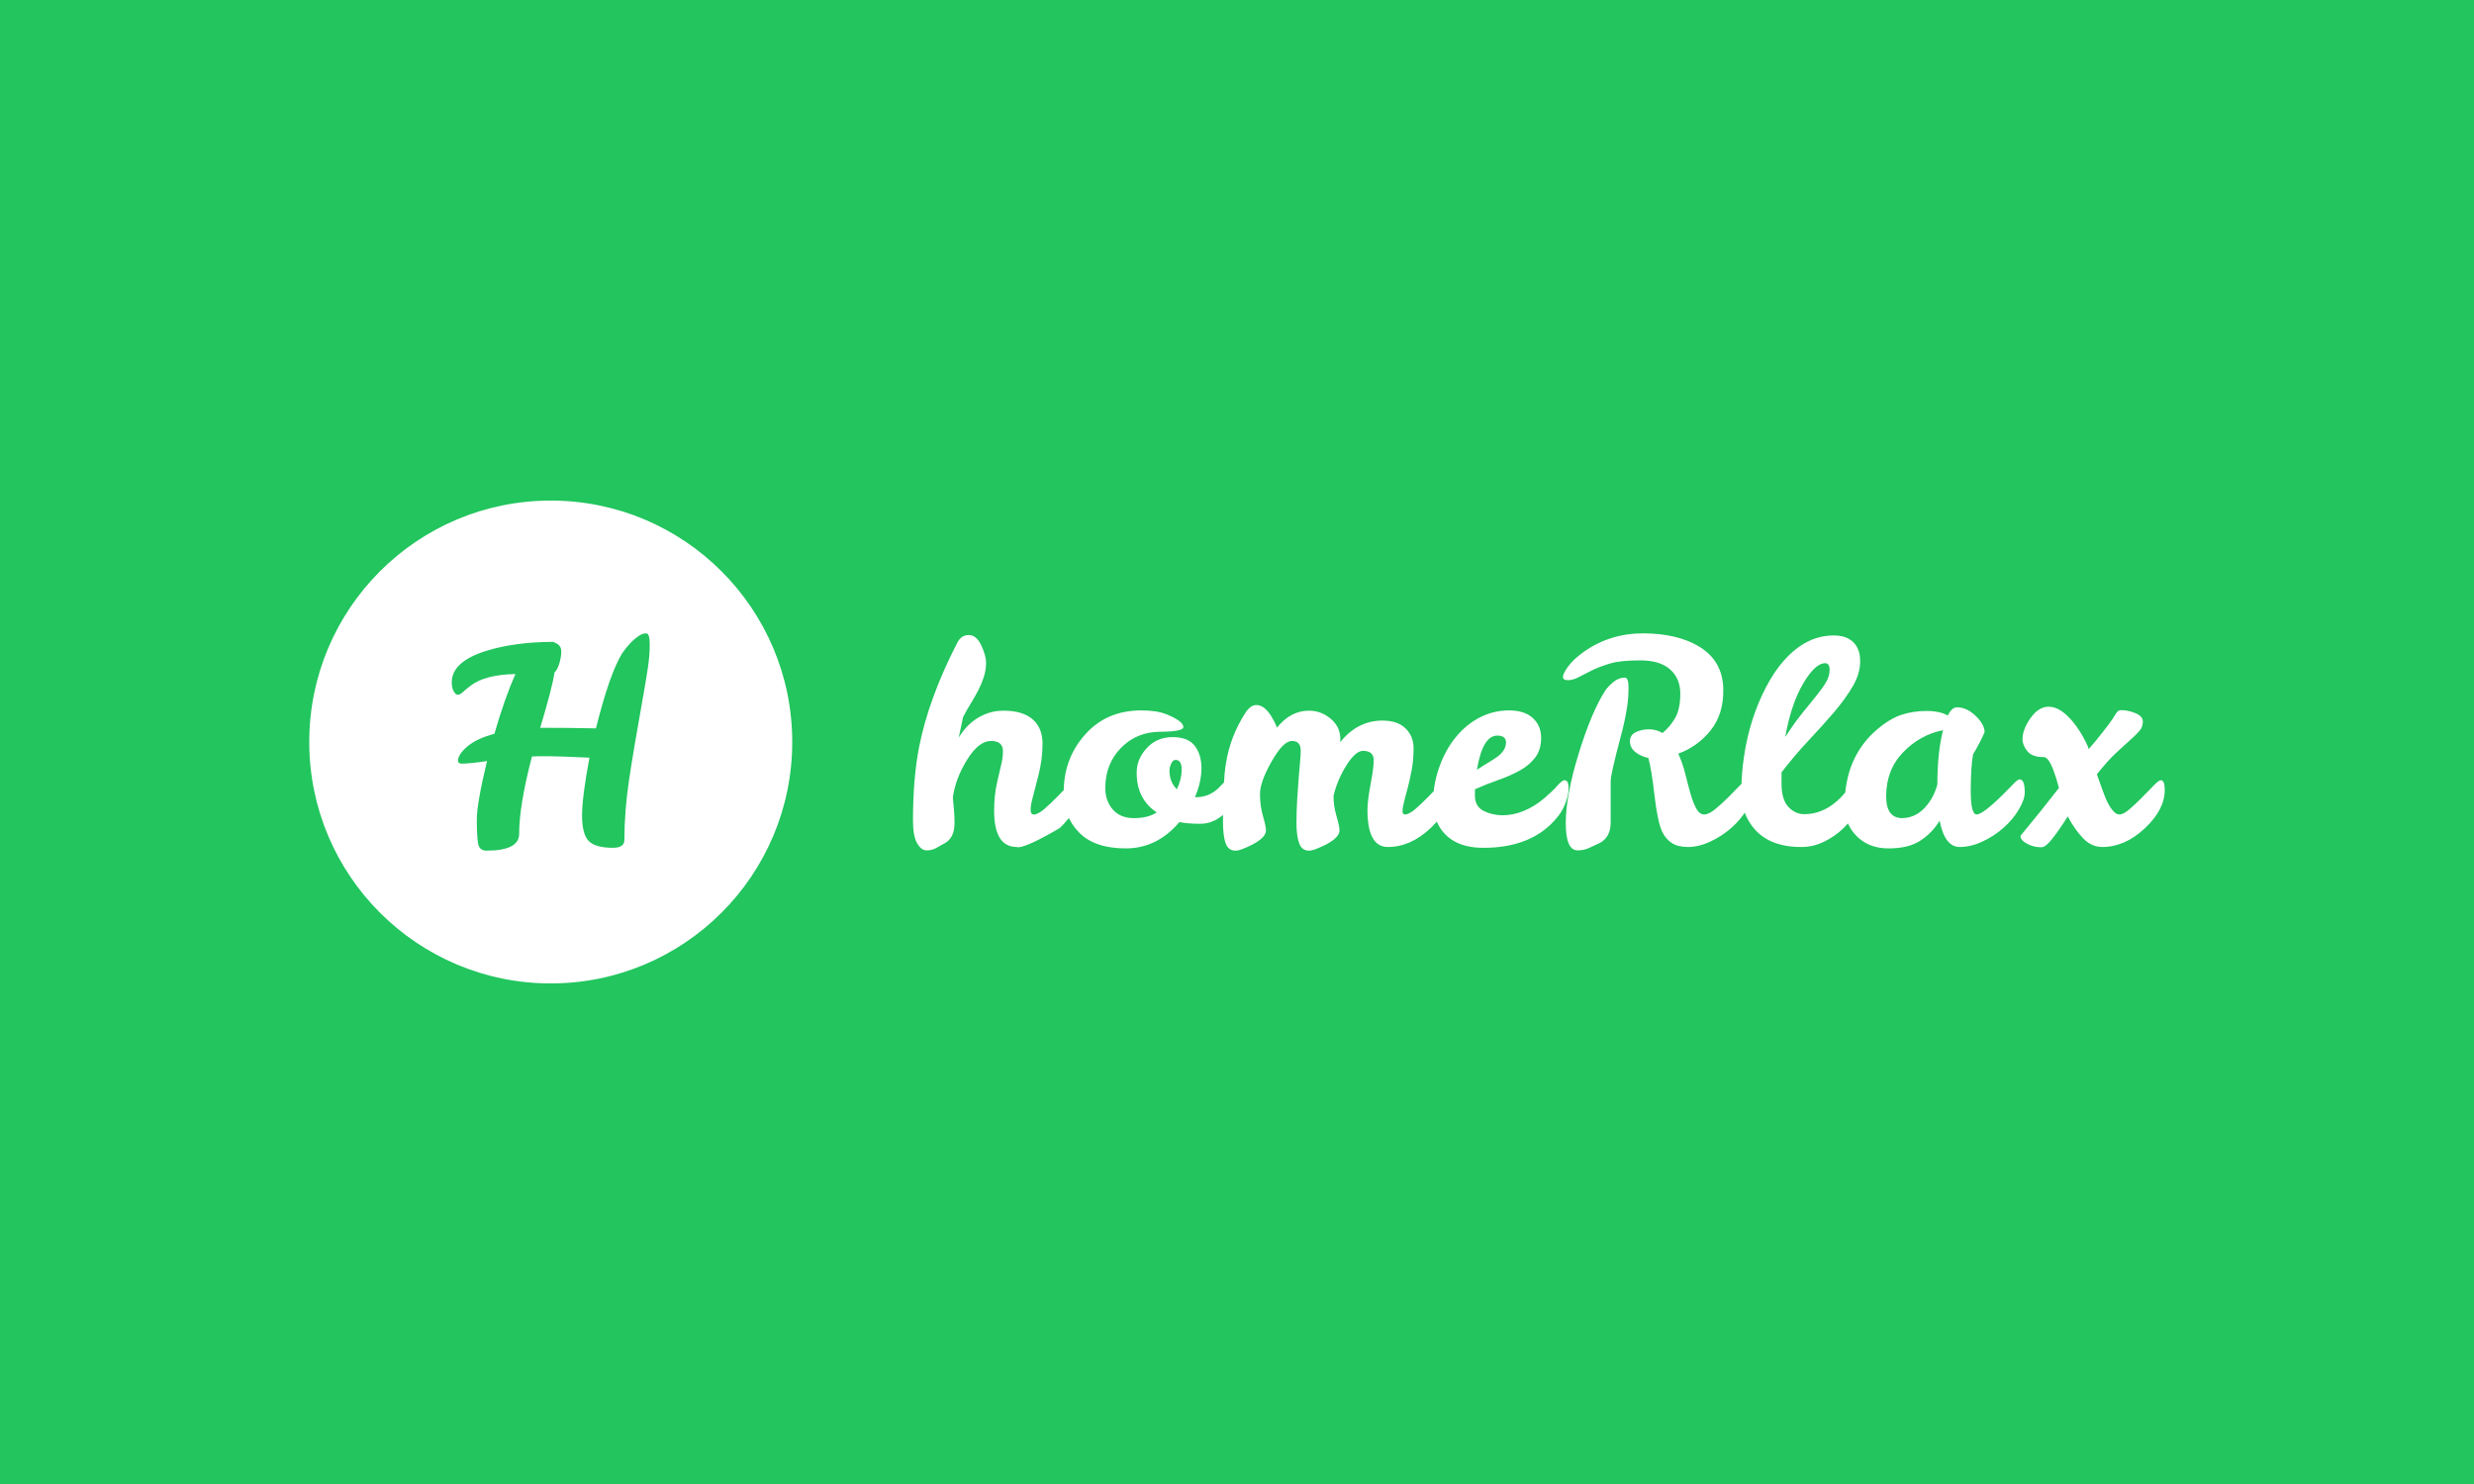
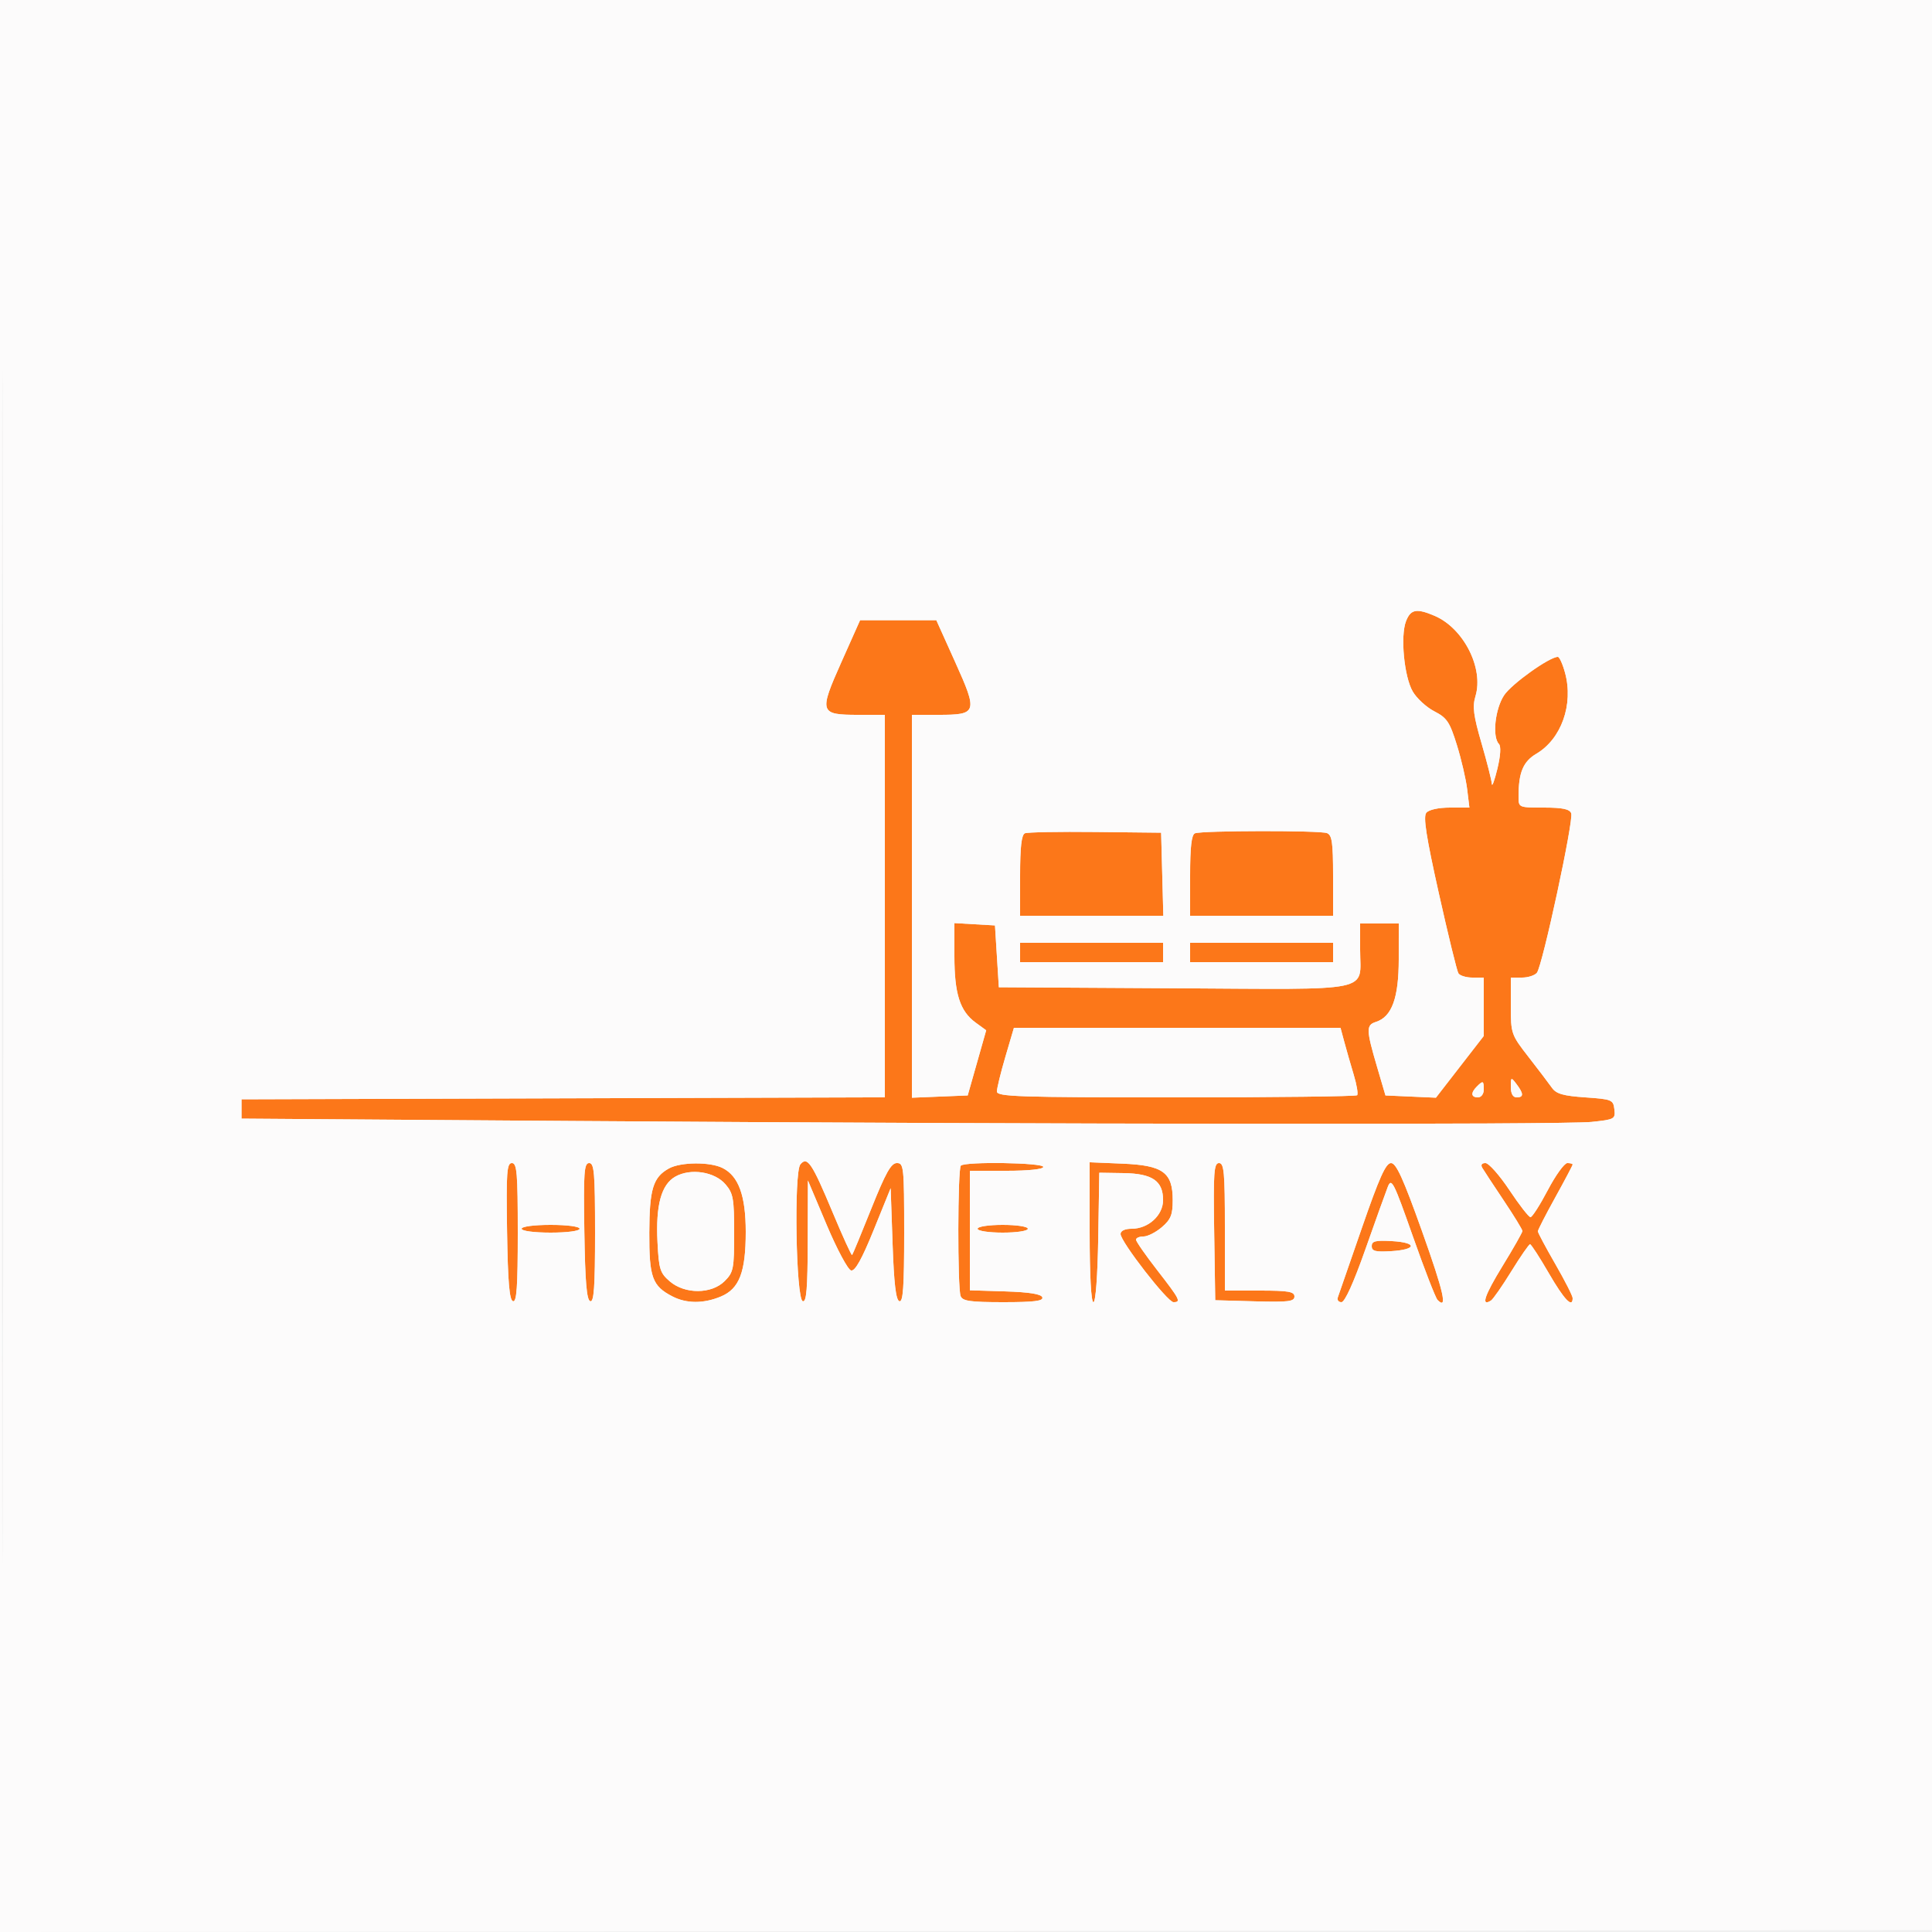
- <svg xmlns="http://www.w3.org/2000/svg" version="1.1" width="100%" height="100%" viewBox="0 0 1000 600">
-   <rect width="1000" height="600" x="0" y="0" fill="#22c55e" />
-   <g>
-     <circle r="166.667" cx="380.096" cy="402.319" fill="#ffffff" transform="matrix(0.5856731,0,0,0.5856731,0,64.37285)" />
-     <path d="M372.829 392.516L372.829 392.516Q393.635 392.516 411.304 392.898L411.304 392.898Q420.548 355.595 429.383 341.062L429.383 341.062Q435.273 332.636 441.162 328.9L441.162 328.9Q443.508 327.319 445.962 327.319Q448.416 327.319 448.416 334.981Q448.416 342.643 447.134 351.069Q445.88 359.522 443.917 370.511L443.917 370.511Q437.427 406.641 434.182 428.237Q430.937 449.833 430.937 469.847L430.937 469.847Q430.937 475.355 423.084 475.355L423.084 475.355Q410.732 475.355 406.205 470.556Q401.706 465.73 401.706 453.078Q401.706 440.398 406.805 413.13L406.805 413.13Q385.209 412.149 379.51 412.149L379.51 412.149L371.466 412.149Q369.312 412.149 367.13 412.339L367.13 412.339Q358.296 446.097 358.296 465.73L358.296 465.73Q358.296 477.319 335.718 477.319L335.718 477.319Q330.81 477.319 329.937 472.301Q329.065 467.311 329.065 456.022Q329.065 444.734 336.127 415.475L336.127 415.475Q324.156 417.248 318.648 417.248L318.648 417.248Q316.085 417.248 316.085 415.284L316.085 415.284Q316.085 410.949 322.466 405.468Q328.847 399.96 341.226 396.633L341.226 396.633Q348.479 371.492 355.76 355.404L355.76 355.404Q334.546 355.786 324.538 363.639L324.538 363.639Q321.402 366.012 319.439 367.866Q317.476 369.72 316.003 369.72Q314.531 369.72 313.14 367.375Q311.777 365.03 311.777 361.103L311.777 361.103Q311.777 346.76 335.936 339.289L335.936 339.289Q355.16 333.399 380.683 333.208L380.683 333.208L381.092 333.208Q382.455 333.208 384.909 334.79Q387.363 336.344 387.363 339.889Q387.363 343.434 386.082 347.851Q384.8 352.269 382.646 354.423L382.646 354.423Q381.473 363.639 372.829 392.516Z " fill="#22c55e" transform="matrix(0.5856731,0,0,0.5856731,0,64.37285)" />
-     <path d="M692.178 408.622L692.178 408.622Q692.178 401.601 683.882 401.601Q675.587 401.601 667.562 414.369Q659.565 427.165 657.613 440.422L657.613 440.422Q658.02 444.922 658.399 449.422Q658.779 453.896 658.779 458.206L658.779 458.206Q658.779 468.535 651.947 472.249L651.947 472.249Q648.829 474.011 646.01 475.556Q643.163 477.129 639.476 477.129Q635.762 477.129 632.916 472.141Q630.096 467.179 630.096 456.634L630.096 456.634Q630.096 427.165 634.38 405.504L634.38 405.504Q641.022 371.915 660.731 333.663L660.731 333.663Q663.469 328.404 668.755 328.485Q674.014 328.594 677.322 335.805Q680.656 343.043 680.548 347.923Q680.467 352.803 679.003 357.384Q677.539 361.966 675.289 366.358Q673.038 370.75 670.219 375.331Q667.372 379.913 664.634 385.199L664.634 385.199L661.706 399.242Q669.324 386.555 682.202 382.271L682.202 382.271Q686.892 380.699 692.558 380.699L692.558 380.699Q705.841 380.699 712.673 386.663Q719.505 392.6 719.505 403.444Q719.505 414.288 716.658 425.403Q713.839 436.518 712.565 441.317Q711.29 446.088 711.29 449.206Q711.29 452.35 713.432 452.35L713.432 452.35Q716.36 452.35 720.67 448.636Q724.954 444.922 729.264 440.53Q733.548 436.139 737.153 432.425Q740.759 428.711 742.142 428.711L742.142 428.711Q744.88 428.711 744.88 435.352L744.88 435.352Q744.88 449.016 731.406 461.703L731.406 461.703Q708.769 474.987 702.507 474.987L702.507 474.987Q701.938 474.987 701.721 474.797L701.721 474.797Q686.105 474.797 686.105 449.802L686.105 449.802Q686.105 439.066 688.166 430.093Q690.226 421.12 691.202 416.999Q692.178 412.905 692.178 408.622ZM813.956 457.61L813.956 457.61Q798.557 475.773 776.978 475.773Q755.398 475.773 744.663 464.74Q733.927 453.706 734.144 437.304L734.144 437.304Q733.927 414.071 748.783 397.29Q763.613 380.509 787.605 380.509L787.605 380.509Q798.557 380.509 805.172 383.247L805.172 383.247Q816.694 387.937 816.694 392.031L816.694 392.031Q816.694 395.148 800.59 395.257Q784.487 395.338 773.67 406.372Q762.826 417.406 762.826 434.187L762.826 434.187Q762.826 442.97 768.004 448.934Q773.182 454.872 782.644 454.872Q792.105 454.872 798.34 450.968L798.34 450.968Q784.487 441.615 784.487 423.831L784.487 423.831Q784.297 414.478 791.238 406.751Q798.151 399.052 808.995 398.944Q819.811 398.863 824.501 404.908Q829.191 410.954 829.191 420.415Q829.191 429.903 824.691 440.422L824.691 440.422L825.884 440.422Q834.451 440.232 840.713 434.376L840.713 434.376Q843.045 432.045 844.698 430.283Q846.379 428.521 848.114 428.521L848.114 428.521Q850.852 428.521 850.852 434.973L850.852 434.973Q850.852 446.874 843.831 452.838Q836.809 458.775 828.324 458.775Q819.811 458.775 813.956 457.61ZM812.221 434.973L812.221 434.973Q815.528 427.951 815.528 421.31Q815.528 414.668 811.245 414.668L811.245 414.668Q809.483 414.668 808.317 417.216Q807.124 419.737 807.124 422.096L807.124 422.096Q807.124 429.903 812.221 434.973ZM948.068 414.857L948.068 414.857Q948.068 408.432 940.64 408.432L940.64 408.432Q935.571 408.432 929.335 418.273Q923.073 428.141 920.335 439.446L920.335 439.446L920.335 439.853Q920.335 446.495 922.395 453.516Q924.456 460.538 924.456 463.276L924.456 463.276Q924.456 469.918 907.864 476.343L907.864 476.343Q905.316 477.319 903.364 477.319L903.364 477.319Q898.484 477.319 896.641 472.249Q894.77 467.179 894.77 458.477Q894.77 449.802 895.258 442.103Q895.746 434.376 896.234 427.843Q896.722 421.31 897.21 416.321Q897.698 411.36 897.698 408.215L897.698 408.215Q897.698 401.601 891.653 401.601Q885.607 401.601 877.61 415.752Q869.585 429.903 869.585 438.199Q869.585 446.495 871.646 453.516Q873.706 460.538 873.706 463.276L873.706 463.276Q873.706 469.918 857.115 476.343L857.115 476.343Q854.566 477.319 852.614 477.319L852.614 477.319Q847.735 477.319 845.891 472.249Q844.021 467.179 844.021 456.634L844.021 456.634Q844.021 428.927 846.162 416.619L846.162 416.619Q849.09 398.456 859.446 382.271L859.446 382.271Q862.97 376.795 867.064 376.795L867.064 376.795Q873.489 376.795 878.965 387.341L878.965 387.341Q880.538 390.079 881.297 392.41L881.297 392.41Q890.677 380.699 903.364 380.699L903.364 380.699Q911.768 380.699 918.383 386.256Q925.025 391.841 925.025 400.218L925.025 400.218L925.025 402.36Q936.926 387.531 954.114 387.531L954.114 387.531Q964.66 387.531 970.109 393.007Q975.585 398.456 975.585 406.48Q975.585 414.478 974.419 420.903Q973.253 427.355 971.789 433.021Q970.326 438.687 969.133 443.079Q967.967 447.471 967.967 449.91Q967.967 452.35 969.539 452.35L969.539 452.35Q972.467 452.35 976.751 448.636Q981.061 444.922 985.344 440.53Q989.628 436.139 993.261 432.425Q996.866 428.711 998.222 428.711L998.222 428.711Q1000.96 428.711 1000.96 435.352L1000.96 435.352Q1000.96 449.016 987.188 461.893Q973.443 474.797 957.828 474.797L957.828 474.797Q943.758 474.797 943.758 449.206L943.758 449.206Q943.758 442.781 945.927 431.449Q948.068 420.144 948.068 414.857ZM1036.691 452.92L1036.691 452.92Q1051.899 452.92 1066.159 440.829L1066.159 440.829Q1071.418 436.328 1074.753 432.533Q1078.06 428.711 1079.822 428.711L1079.822 428.711Q1082.561 428.711 1082.561 434.187Q1082.561 439.663 1079.633 446.386Q1076.705 453.109 1069.873 459.562L1069.873 459.562Q1053.065 475.367 1023.786 475.367L1023.786 475.367Q1000.58 475.367 992.176 458.586L992.176 458.586Q989.248 452.73 989.248 441.805Q989.248 430.879 993.532 419.059Q997.842 407.239 1004.972 398.673Q1012.075 390.079 1021.455 385.28Q1030.835 380.509 1041.462 380.509Q1052.089 380.509 1057.863 385.768Q1063.611 391.055 1063.611 399.432Q1063.611 407.836 1059.409 413.204Q1055.234 418.571 1048.592 422.177Q1041.95 425.783 1033.844 428.629Q1025.738 431.449 1017.931 434.973L1017.931 434.973L1017.931 439.853Q1018.147 446.874 1023.786 449.802Q1029.452 452.73 1036.691 452.92ZM1033.356 397.887L1033.356 397.887Q1023.217 397.887 1019.313 421.499L1019.313 421.499Q1023.407 418.761 1027.012 416.619Q1030.618 414.478 1033.356 412.526L1033.356 412.526Q1039.212 408.215 1039.402 402.766L1039.402 402.766Q1039.402 397.887 1033.356 397.887ZM1206.29 428.141L1206.29 428.141Q1209.625 428.141 1209.625 437.115L1209.625 437.115Q1209.625 441.994 1205.531 448.934Q1201.41 455.848 1194.877 461.622Q1188.343 467.369 1180.346 471.083Q1172.349 474.797 1165.11 474.797Q1157.899 474.797 1153.805 472.059Q1149.685 469.321 1147.353 464.631L1147.353 464.631Q1144.046 457.989 1141.877 439.365Q1139.735 420.713 1137.594 413.312L1137.594 413.312Q1132.524 412.336 1128.702 409.3Q1124.906 406.264 1124.906 401.872Q1124.906 397.48 1128.918 395.528Q1132.904 393.576 1138.082 393.576Q1143.26 393.576 1147.353 396.124L1147.353 396.124Q1152.829 391.624 1156.245 385.497Q1159.661 379.343 1159.661 368.906Q1159.661 358.442 1152.613 352.206Q1145.591 345.971 1132.036 345.971Q1118.454 345.971 1111.243 348.113Q1104.032 350.254 1098.854 352.803Q1093.676 355.324 1089.663 357.466Q1085.678 359.634 1082.154 359.634Q1078.657 359.634 1078.657 357.384Q1078.657 355.134 1082.344 350.065Q1086.058 344.995 1093.296 339.898L1093.296 339.898Q1111.433 327.211 1134.286 327.319Q1157.113 327.428 1171.942 335.995L1171.942 335.995Q1189.319 346.161 1189.319 366.466L1189.319 366.466Q1189.509 383.247 1180.536 394.362Q1171.562 405.504 1158.278 410.384L1158.278 410.384Q1161.206 416.809 1163.077 424.237Q1164.92 431.638 1166.683 437.901Q1168.445 444.136 1170.668 448.23Q1172.918 452.35 1176.144 452.35Q1179.37 452.35 1183.952 448.528Q1188.533 444.732 1193.033 440.232Q1197.507 435.759 1201.139 431.937Q1204.745 428.141 1206.29 428.141ZM1121.382 357.872L1121.382 357.872Q1123.93 357.872 1123.93 364.514Q1123.93 371.129 1123.144 376.985L1123.144 376.985Q1121.382 388.317 1118.671 398.076L1118.671 398.076Q1111.622 424.617 1111.622 429.117L1111.622 429.117L1111.622 457.799Q1111.622 468.345 1103.625 472.249L1103.625 472.249Q1099.911 474.011 1096.495 475.556Q1093.079 477.129 1088.796 477.129L1088.796 477.129Q1080.609 477.129 1080.609 458.287Q1080.609 439.446 1089.392 410.764Q1098.176 382.081 1107.719 367.035L1107.719 367.035Q1109.67 364.108 1113.384 360.99Q1117.099 357.872 1121.382 357.872ZM1243.376 474.797L1243.376 474.797Q1215.48 474.987 1205.314 453.896L1205.314 453.896Q1201.817 446.495 1201.817 435.271Q1201.817 424.048 1203.769 411.36L1203.769 411.36Q1207.673 385.985 1218.788 364.514L1218.788 364.514Q1224.454 353.562 1231.475 345.754L1231.475 345.754Q1246.901 328.594 1265.823 328.783L1265.823 328.783Q1274.228 328.783 1278.999 333.365Q1283.797 337.947 1283.797 346.54Q1283.797 355.134 1278.728 363.809Q1273.631 372.512 1265.742 381.783Q1257.826 391.055 1248.256 401.194Q1238.714 411.36 1229.523 423.261L1229.523 423.261L1229.523 431.069Q1229.523 441.994 1234.213 447.064Q1238.903 452.133 1245.139 452.133L1245.139 452.133Q1261.92 452.133 1274.824 435.542L1274.824 435.542Q1280.083 428.711 1282.821 428.711L1282.821 428.711Q1285.559 428.711 1285.559 435.352Q1285.559 441.994 1281.927 448.934Q1278.321 455.848 1272.465 461.622Q1266.61 467.369 1258.992 471.083Q1251.401 474.797 1243.376 474.797ZM1253.922 369.963Q1258.016 364.894 1260.374 360.8Q1262.706 356.707 1262.706 352.315Q1262.706 347.923 1259.588 347.923L1259.588 347.923Q1252.756 347.923 1244.461 361.966Q1236.165 376.009 1232.072 398.863L1232.072 398.863Q1238.714 388.696 1244.271 381.865Q1249.829 375.033 1253.922 369.963ZM1393.891 428.141L1393.891 428.141Q1397.388 428.141 1397.388 437.115L1397.388 437.115Q1397.388 441.994 1393.294 448.934Q1389.201 455.848 1382.667 461.622Q1376.107 467.369 1368.109 471.083Q1360.112 474.797 1352.494 474.797L1352.494 474.797Q1342.165 474.797 1338.641 456.634L1338.641 456.634Q1333.571 465.038 1325.357 470.406Q1317.17 475.773 1303.398 475.773Q1289.653 475.773 1281.249 467.179Q1272.872 458.586 1273.062 446.278L1273.062 446.278Q1273.062 413.095 1295.102 393.983L1295.102 393.983Q1304.482 385.985 1312.588 383.437Q1320.694 380.889 1329.667 380.889Q1338.641 380.889 1344.307 384.033L1344.307 384.033Q1347.045 378.367 1350.542 378.367L1350.542 378.367Q1357.374 378.367 1363.528 384.304Q1369.681 390.269 1369.681 395.528L1369.681 395.528Q1366.943 401.98 1361.684 410.954L1361.684 410.954Q1360.112 419.927 1360.112 436.139Q1360.112 452.35 1364.205 452.35L1364.205 452.35Q1369.275 452.35 1388.794 432.045L1388.794 432.045Q1392.318 428.141 1393.891 428.141ZM1301.744 439.853L1301.744 439.853Q1301.744 454.872 1312.886 454.872L1312.886 454.872Q1324.787 454.682 1332.595 442.184L1332.595 442.184Q1335.333 437.901 1337.068 431.638L1337.068 431.638Q1337.068 409.788 1340.972 394.172L1340.972 394.172Q1325.167 397.29 1313.456 409.408Q1301.744 421.499 1301.744 439.853ZM1427.073 453.706Q1421.407 462.679 1416.609 468.833Q1411.837 474.987 1408.91 474.987L1408.91 474.987Q1403.244 474.987 1398.77 472.439Q1394.27 469.918 1394.46 467.179L1394.46 467.179Q1394.46 466.99 1396.602 464.441L1396.602 464.441Q1409.099 449.422 1421.001 433.997L1421.001 433.997Q1416.907 418.761 1413.41 414.478L1413.41 414.478Q1411.837 412.526 1409.885 412.716L1409.885 412.716Q1402.457 412.716 1399.15 408.622Q1395.843 404.528 1395.843 400.408L1395.843 400.408Q1395.843 393.576 1401.4 385.768Q1406.958 377.961 1413.898 377.961Q1420.811 377.961 1428.049 385.497Q1435.26 393.007 1440.926 405.288L1440.926 405.288L1441.496 407.239Q1444.044 404.122 1446.972 400.814L1446.972 400.814Q1457.518 387.72 1459.469 384.033Q1461.421 380.319 1463.753 380.319L1463.753 380.319Q1468.822 380.319 1473.919 382.461Q1478.989 384.603 1478.88 388.317Q1478.799 392.031 1476.549 394.66Q1474.299 397.29 1470.205 400.896Q1466.111 404.528 1460.256 409.978Q1454.4 415.454 1447.162 424.617L1447.162 424.617Q1452.231 439.256 1454.183 443.35L1454.183 443.35Q1458.683 452.35 1462.587 452.35L1462.587 452.35Q1465.515 452.35 1469.798 448.636Q1474.109 444.922 1478.392 440.53Q1482.703 436.139 1486.308 432.425Q1489.914 428.711 1491.269 428.711L1491.269 428.711Q1494.007 428.711 1494.007 435.352L1494.007 435.352Q1494.007 449.016 1480.263 461.893Q1466.491 474.797 1450.876 474.797L1450.876 474.797Q1443.448 474.797 1437.7 468.833Q1431.953 462.869 1427.073 453.706L1427.073 453.706Z " fill="#ffffff" transform="matrix(0.5856731,0,0,0.5856731,0,64.37285)" />
-   </g>
+ <svg xmlns="http://www.w3.org/2000/svg" width="500" height="500" viewBox="0 0 500 500" version="1.1">
+   <path d="M 363.880 160.750 C 362.378 164.610, 363.387 175.146, 365.626 178.980 C 366.657 180.746, 369.169 183.047, 371.210 184.095 C 374.456 185.761, 375.182 186.844, 377.021 192.750 C 378.177 196.462, 379.383 201.637, 379.701 204.250 L 380.279 209 375.262 209 C 372.280 209, 369.792 209.545, 369.129 210.345 C 368.289 211.356, 369.095 216.535, 372.378 231.232 C 374.779 241.981, 377.052 251.276, 377.431 251.888 C 377.809 252.499, 379.441 253, 381.059 253 L 384 253 384 260.551 L 384 268.102 377.806 276.092 L 371.612 284.083 365.085 283.791 L 358.557 283.500 356.352 276 C 353.562 266.505, 353.532 265.283, 356.069 264.478 C 360.213 263.163, 361.992 258.293, 361.996 248.250 L 362 239 357 239 L 352 239 352 245.809 C 352 256.962, 356.331 256.064, 304 255.762 L 258.500 255.500 258 247.500 L 257.500 239.500 252.250 239.198 L 247 238.895 247 247.480 C 247 257.205, 248.435 261.693, 252.490 264.647 L 255.226 266.640 252.834 275.070 L 250.441 283.500 243.221 283.794 L 236 284.088 236 234.544 L 236 185 242.878 185 C 252.921 185, 253.100 184.437, 247.202 171.345 L 242.317 160.500 232.454 160.500 L 222.592 160.500 217.753 171.345 C 211.909 184.441, 212.088 185, 222.122 185 L 229 185 229 234.494 L 229 283.989 145.750 284.244 L 62.500 284.500 62.500 287 L 62.500 289.500 148 290.107 C 271.091 290.982, 404.697 291.105, 411.905 290.352 C 417.855 289.730, 418.092 289.600, 417.802 287.102 C 417.514 284.621, 417.164 284.477, 410.267 284 C 404.526 283.603, 402.744 283.087, 401.627 281.500 C 400.853 280.400, 398.145 276.834, 395.610 273.575 C 391.089 267.765, 391 267.509, 391 260.325 L 391 253 393.878 253 C 395.460 253, 397.203 252.438, 397.750 251.750 C 399.195 249.935, 407.308 212.246, 406.633 210.486 C 406.209 209.381, 404.387 209, 399.531 209 C 393.004 209, 393 208.998, 393 206.125 C 393 199.930, 394.185 197.088, 397.610 195.067 C 404.073 191.255, 407.246 182.342, 405.048 174.179 C 404.429 171.881, 403.583 170, 403.167 170 C 401.012 170, 391.266 176.949, 389.284 179.898 C 386.920 183.414, 386.137 190.715, 387.926 192.550 C 388.495 193.134, 388.335 195.621, 387.511 199 C 386.773 202.025, 386.132 203.763, 386.085 202.862 C 386.038 201.961, 384.839 197.236, 383.420 192.362 C 381.335 185.197, 381.034 182.865, 381.847 180.185 C 384.044 172.944, 378.785 162.587, 371.282 159.377 C 366.610 157.378, 365.082 157.661, 363.880 160.750 M 265.250 215.650 C 264.363 216.017, 264 219.192, 264 226.583 L 264 237 282.534 237 L 301.068 237 300.784 226.250 L 300.500 215.500 283.500 215.317 C 274.150 215.216, 265.938 215.366, 265.250 215.650 M 309.250 215.662 C 308.362 216.020, 308 219.186, 308 226.583 L 308 237 326.500 237 L 345 237 345 226.607 C 345 218.052, 344.720 216.107, 343.418 215.607 C 341.537 214.885, 311.054 214.934, 309.250 215.662 M 264 246.500 L 264 249 282.500 249 L 301 249 301 246.500 L 301 244 282.500 244 L 264 244 264 246.500 M 308 246.500 L 308 249 326.500 249 L 345 249 345 246.500 L 345 244 326.500 244 L 308 244 308 246.500 M 260.200 273.479 C 258.990 277.592, 258 281.642, 258 282.479 C 258 283.818, 263.529 284, 304.333 284 C 329.817 284, 350.915 283.751, 351.220 283.447 C 351.524 283.143, 351.136 280.781, 350.358 278.197 C 349.580 275.614, 348.489 271.813, 347.933 269.750 L 346.923 266 304.662 266 L 262.401 266 260.200 273.479 M 391 281.309 C 391 283.034, 391.538 284, 392.500 284 C 394.366 284, 394.358 283.057, 392.468 280.559 C 391.060 278.697, 391 278.728, 391 281.309 M 382.200 281.200 C 380.567 282.833, 380.692 284, 382.500 284 C 383.333 284, 384 283.111, 384 282 C 384 279.669, 383.814 279.586, 382.200 281.200 M 207.139 301.332 C 205.431 303.390, 205.996 336.168, 207.750 336.751 C 208.714 337.071, 209.010 333.540, 209.044 321.333 L 209.089 305.500 213.945 317 C 216.624 323.345, 219.460 328.634, 220.271 328.798 C 221.299 329.007, 223.059 325.846, 226.121 318.298 L 230.500 307.500 231 321.919 C 231.356 332.197, 231.859 336.457, 232.750 336.752 C 233.719 337.074, 234 333.104, 234 319.083 C 234 301.997, 233.895 301, 232.104 301 C 230.617 301, 229.196 303.533, 225.511 312.750 C 222.928 319.212, 220.683 324.636, 220.523 324.801 C 220.362 324.967, 218.104 320.017, 215.505 313.801 C 210.132 300.953, 208.935 299.169, 207.139 301.332 M 131.227 318.668 C 131.429 331.714, 131.827 336.444, 132.750 336.751 C 133.719 337.073, 134 333.105, 134 319.083 C 134 303.554, 133.785 301, 132.477 301 C 131.160 301, 130.991 303.391, 131.227 318.668 M 151.227 318.668 C 151.429 331.714, 151.827 336.444, 152.750 336.751 C 153.719 337.073, 154 333.105, 154 319.083 C 154 303.554, 153.785 301, 152.477 301 C 151.160 301, 150.991 303.391, 151.227 318.668 M 173.110 302.396 C 169.003 304.672, 168.074 307.719, 168.035 319.027 C 167.997 330.590, 168.802 332.812, 174.011 335.506 C 177.669 337.397, 182.088 337.408, 186.568 335.536 C 191.341 333.542, 193 329.218, 192.998 318.782 C 192.997 309.442, 191.146 304.350, 187 302.279 C 183.741 300.650, 176.144 300.714, 173.110 302.396 M 248.667 301.667 C 247.833 302.500, 247.779 333.261, 248.607 335.418 C 249.107 336.721, 251.060 337, 259.690 337 C 267.626 337, 270.066 336.697, 269.752 335.750 C 269.471 334.900, 266.401 334.408, 260.169 334.212 L 251 333.925 251 318.462 L 251 303 260.500 303 C 266.167 303, 270 302.596, 270 302 C 270 300.886, 249.764 300.570, 248.667 301.667 M 282 318.897 C 282 330, 282.377 337, 282.976 337 C 283.560 337, 284.062 330.286, 284.226 320.250 L 284.500 303.500 290.752 303.597 C 298.229 303.713, 301 305.602, 301 310.582 C 301 314.529, 297.193 318, 292.865 318 C 291.117 318, 290 318.530, 290 319.359 C 290 321.340, 302.159 337, 303.697 337 C 305.730 337, 305.368 336.289, 299.500 328.736 C 296.475 324.843, 294 321.285, 294 320.829 C 294 320.373, 294.875 320, 295.944 320 C 297.014 320, 299.151 318.914, 300.694 317.587 C 303.005 315.599, 303.500 314.369, 303.500 310.614 C 303.500 303.404, 300.997 301.585, 290.473 301.147 L 282 300.795 282 318.897 M 314.227 318.750 L 314.500 336.500 324.750 336.785 C 333.422 337.026, 335 336.834, 335 335.535 C 335 334.269, 333.424 334, 326 334 L 317 334 317 317.500 C 317 303.389, 316.779 301, 315.477 301 C 314.160 301, 313.991 303.400, 314.227 318.750 M 352.465 317.750 C 349.278 326.962, 346.471 335.063, 346.228 335.750 C 345.985 336.438, 346.407 337, 347.165 337 C 348.035 337, 350.310 331.986, 353.325 323.426 C 355.954 315.961, 358.578 308.648, 359.155 307.176 C 360.116 304.725, 360.663 305.804, 365.658 320 C 368.658 328.525, 371.529 335.920, 372.039 336.433 C 374.719 339.130, 373.647 334.397, 367.987 318.542 C 363.146 304.982, 361.331 301, 359.992 301 C 358.649 301, 356.959 304.761, 352.465 317.750 M 383.618 302.250 C 384.023 302.938, 386.524 306.742, 389.177 310.705 C 391.830 314.668, 394 318.212, 394 318.581 C 394 318.951, 391.684 323.030, 388.853 327.646 C 384.185 335.257, 383.183 338.241, 385.848 336.594 C 386.387 336.261, 388.771 332.841, 391.144 328.994 C 393.518 325.147, 395.694 322.006, 395.980 322.012 C 396.266 322.019, 398.452 325.394, 400.837 329.512 C 404.803 336.358, 407 338.654, 407 335.953 C 407 335.378, 404.975 331.396, 402.500 327.105 C 400.025 322.814, 398 319.016, 398 318.665 C 398 318.315, 400.025 314.366, 402.500 309.892 C 404.975 305.418, 407 301.586, 407 301.378 C 407 301.170, 406.381 301, 405.624 301 C 404.867 301, 402.592 304.150, 400.569 308 C 398.546 311.850, 396.532 315, 396.092 315 C 395.653 315, 393.199 311.850, 390.639 308 C 388.079 304.150, 385.286 301, 384.433 301 C 383.466 301, 383.159 301.471, 383.618 302.250 M 174.786 304.499 C 171.136 306.553, 169.676 311.906, 170.159 321.468 C 170.512 328.462, 170.820 329.449, 173.331 331.608 C 177.250 334.979, 184.142 334.949, 187.545 331.545 C 189.824 329.267, 190 328.374, 190 319.101 C 190 310.181, 189.759 308.831, 187.748 306.494 C 184.939 303.227, 178.741 302.273, 174.786 304.499 M 135 318 C 135 318.578, 138.167 319, 142.500 319 C 146.833 319, 150 318.578, 150 318 C 150 317.422, 146.833 317, 142.500 317 C 138.167 317, 135 317.422, 135 318 M 253 318 C 253 318.564, 255.833 319, 259.500 319 C 263.167 319, 266 318.564, 266 318 C 266 317.436, 263.167 317, 259.500 317 C 255.833 317, 253 317.436, 253 318 M 355 322.500 C 355 323.800, 355.953 324.047, 360.013 323.802 C 366.695 323.399, 366.861 321.578, 360.250 321.198 C 355.972 320.951, 355 321.193, 355 322.500" stroke="none" fill="#fc7719" fill-rule="evenodd" />
+   <path d="M 0 250.002 L 0 500.004 250.250 499.752 L 500.500 499.500 500.752 249.750 L 501.004 0 250.502 0 L 0 0 0 250.002 M 0.492 250.500 C 0.492 388, 0.608 444.101, 0.750 375.170 C 0.892 306.238, 0.892 193.738, 0.750 125.170 C 0.608 56.601, 0.492 113, 0.492 250.500 M 363.880 160.750 C 362.378 164.610, 363.387 175.146, 365.626 178.980 C 366.657 180.746, 369.169 183.047, 371.210 184.095 C 374.456 185.761, 375.182 186.844, 377.021 192.750 C 378.177 196.462, 379.383 201.637, 379.701 204.250 L 380.279 209 375.262 209 C 372.280 209, 369.792 209.545, 369.129 210.345 C 368.289 211.356, 369.095 216.535, 372.378 231.232 C 374.779 241.981, 377.052 251.276, 377.431 251.888 C 377.809 252.499, 379.441 253, 381.059 253 L 384 253 384 260.551 L 384 268.102 377.806 276.092 L 371.612 284.083 365.085 283.791 L 358.557 283.500 356.352 276 C 353.562 266.505, 353.532 265.283, 356.069 264.478 C 360.213 263.163, 361.992 258.293, 361.996 248.250 L 362 239 357 239 L 352 239 352 245.809 C 352 256.962, 356.331 256.064, 304 255.762 L 258.500 255.500 258 247.500 L 257.500 239.500 252.250 239.198 L 247 238.895 247 247.480 C 247 257.205, 248.435 261.693, 252.490 264.647 L 255.226 266.640 252.834 275.070 L 250.441 283.500 243.221 283.794 L 236 284.088 236 234.544 L 236 185 242.878 185 C 252.921 185, 253.100 184.437, 247.202 171.345 L 242.317 160.500 232.454 160.500 L 222.592 160.500 217.753 171.345 C 211.909 184.441, 212.088 185, 222.122 185 L 229 185 229 234.494 L 229 283.989 145.750 284.244 L 62.500 284.500 62.500 287 L 62.500 289.500 148 290.107 C 271.091 290.982, 404.697 291.105, 411.905 290.352 C 417.855 289.730, 418.092 289.600, 417.802 287.102 C 417.514 284.621, 417.164 284.477, 410.267 284 C 404.526 283.603, 402.744 283.087, 401.627 281.500 C 400.853 280.400, 398.145 276.834, 395.610 273.575 C 391.089 267.765, 391 267.509, 391 260.325 L 391 253 393.878 253 C 395.460 253, 397.203 252.438, 397.750 251.750 C 399.195 249.935, 407.308 212.246, 406.633 210.486 C 406.209 209.381, 404.387 209, 399.531 209 C 393.004 209, 393 208.998, 393 206.125 C 393 199.930, 394.185 197.088, 397.610 195.067 C 404.073 191.255, 407.246 182.342, 405.048 174.179 C 404.429 171.881, 403.583 170, 403.167 170 C 401.012 170, 391.266 176.949, 389.284 179.898 C 386.920 183.414, 386.137 190.715, 387.926 192.550 C 388.495 193.134, 388.335 195.621, 387.511 199 C 386.773 202.025, 386.132 203.763, 386.085 202.862 C 386.038 201.961, 384.839 197.236, 383.420 192.362 C 381.335 185.197, 381.034 182.865, 381.847 180.185 C 384.044 172.944, 378.785 162.587, 371.282 159.377 C 366.610 157.378, 365.082 157.661, 363.880 160.750 M 265.250 215.650 C 264.363 216.017, 264 219.192, 264 226.583 L 264 237 282.534 237 L 301.068 237 300.784 226.250 L 300.500 215.500 283.500 215.317 C 274.150 215.216, 265.938 215.366, 265.250 215.650 M 309.250 215.662 C 308.362 216.020, 308 219.186, 308 226.583 L 308 237 326.500 237 L 345 237 345 226.607 C 345 218.052, 344.720 216.107, 343.418 215.607 C 341.537 214.885, 311.054 214.934, 309.250 215.662 M 264 246.500 L 264 249 282.500 249 L 301 249 301 246.500 L 301 244 282.500 244 L 264 244 264 246.500 M 308 246.500 L 308 249 326.500 249 L 345 249 345 246.500 L 345 244 326.500 244 L 308 244 308 246.500 M 260.200 273.479 C 258.990 277.592, 258 281.642, 258 282.479 C 258 283.818, 263.529 284, 304.333 284 C 329.817 284, 350.915 283.751, 351.220 283.447 C 351.524 283.143, 351.136 280.781, 350.358 278.197 C 349.580 275.614, 348.489 271.813, 347.933 269.750 L 346.923 266 304.662 266 L 262.401 266 260.200 273.479 M 391 281.309 C 391 283.034, 391.538 284, 392.500 284 C 394.366 284, 394.358 283.057, 392.468 280.559 C 391.060 278.697, 391 278.728, 391 281.309 M 382.200 281.200 C 380.567 282.833, 380.692 284, 382.500 284 C 383.333 284, 384 283.111, 384 282 C 384 279.669, 383.814 279.586, 382.200 281.200 M 207.139 301.332 C 205.431 303.390, 205.996 336.168, 207.750 336.751 C 208.714 337.071, 209.010 333.540, 209.044 321.333 L 209.089 305.500 213.945 317 C 216.624 323.345, 219.460 328.634, 220.271 328.798 C 221.299 329.007, 223.059 325.846, 226.121 318.298 L 230.500 307.500 231 321.919 C 231.356 332.197, 231.859 336.457, 232.750 336.752 C 233.719 337.074, 234 333.104, 234 319.083 C 234 301.997, 233.895 301, 232.104 301 C 230.617 301, 229.196 303.533, 225.511 312.750 C 222.928 319.212, 220.683 324.636, 220.523 324.801 C 220.362 324.967, 218.104 320.017, 215.505 313.801 C 210.132 300.953, 208.935 299.169, 207.139 301.332 M 131.227 318.668 C 131.429 331.714, 131.827 336.444, 132.750 336.751 C 133.719 337.073, 134 333.105, 134 319.083 C 134 303.554, 133.785 301, 132.477 301 C 131.160 301, 130.991 303.391, 131.227 318.668 M 151.227 318.668 C 151.429 331.714, 151.827 336.444, 152.750 336.751 C 153.719 337.073, 154 333.105, 154 319.083 C 154 303.554, 153.785 301, 152.477 301 C 151.160 301, 150.991 303.391, 151.227 318.668 M 173.110 302.396 C 169.003 304.672, 168.074 307.719, 168.035 319.027 C 167.997 330.590, 168.802 332.812, 174.011 335.506 C 177.669 337.397, 182.088 337.408, 186.568 335.536 C 191.341 333.542, 193 329.218, 192.998 318.782 C 192.997 309.442, 191.146 304.350, 187 302.279 C 183.741 300.650, 176.144 300.714, 173.110 302.396 M 248.667 301.667 C 247.833 302.500, 247.779 333.261, 248.607 335.418 C 249.107 336.721, 251.060 337, 259.690 337 C 267.626 337, 270.066 336.697, 269.752 335.750 C 269.471 334.900, 266.401 334.408, 260.169 334.212 L 251 333.925 251 318.462 L 251 303 260.500 303 C 266.167 303, 270 302.596, 270 302 C 270 300.886, 249.764 300.570, 248.667 301.667 M 282 318.897 C 282 330, 282.377 337, 282.976 337 C 283.560 337, 284.062 330.286, 284.226 320.250 L 284.500 303.500 290.752 303.597 C 298.229 303.713, 301 305.602, 301 310.582 C 301 314.529, 297.193 318, 292.865 318 C 291.117 318, 290 318.530, 290 319.359 C 290 321.340, 302.159 337, 303.697 337 C 305.730 337, 305.368 336.289, 299.500 328.736 C 296.475 324.843, 294 321.285, 294 320.829 C 294 320.373, 294.875 320, 295.944 320 C 297.014 320, 299.151 318.914, 300.694 317.587 C 303.005 315.599, 303.500 314.369, 303.500 310.614 C 303.500 303.404, 300.997 301.585, 290.473 301.147 L 282 300.795 282 318.897 M 314.227 318.750 L 314.500 336.500 324.750 336.785 C 333.422 337.026, 335 336.834, 335 335.535 C 335 334.269, 333.424 334, 326 334 L 317 334 317 317.500 C 317 303.389, 316.779 301, 315.477 301 C 314.160 301, 313.991 303.400, 314.227 318.750 M 352.465 317.750 C 349.278 326.962, 346.471 335.063, 346.228 335.750 C 345.985 336.438, 346.407 337, 347.165 337 C 348.035 337, 350.310 331.986, 353.325 323.426 C 355.954 315.961, 358.578 308.648, 359.155 307.176 C 360.116 304.725, 360.663 305.804, 365.658 320 C 368.658 328.525, 371.529 335.920, 372.039 336.433 C 374.719 339.130, 373.647 334.397, 367.987 318.542 C 363.146 304.982, 361.331 301, 359.992 301 C 358.649 301, 356.959 304.761, 352.465 317.750 M 383.618 302.250 C 384.023 302.938, 386.524 306.742, 389.177 310.705 C 391.830 314.668, 394 318.212, 394 318.581 C 394 318.951, 391.684 323.030, 388.853 327.646 C 384.185 335.257, 383.183 338.241, 385.848 336.594 C 386.387 336.261, 388.771 332.841, 391.144 328.994 C 393.518 325.147, 395.694 322.006, 395.980 322.012 C 396.266 322.019, 398.452 325.394, 400.837 329.512 C 404.803 336.358, 407 338.654, 407 335.953 C 407 335.378, 404.975 331.396, 402.500 327.105 C 400.025 322.814, 398 319.016, 398 318.665 C 398 318.315, 400.025 314.366, 402.500 309.892 C 404.975 305.418, 407 301.586, 407 301.378 C 407 301.170, 406.381 301, 405.624 301 C 404.867 301, 402.592 304.150, 400.569 308 C 398.546 311.850, 396.532 315, 396.092 315 C 395.653 315, 393.199 311.850, 390.639 308 C 388.079 304.150, 385.286 301, 384.433 301 C 383.466 301, 383.159 301.471, 383.618 302.250 M 174.786 304.499 C 171.136 306.553, 169.676 311.906, 170.159 321.468 C 170.512 328.462, 170.820 329.449, 173.331 331.608 C 177.250 334.979, 184.142 334.949, 187.545 331.545 C 189.824 329.267, 190 328.374, 190 319.101 C 190 310.181, 189.759 308.831, 187.748 306.494 C 184.939 303.227, 178.741 302.273, 174.786 304.499 M 135 318 C 135 318.578, 138.167 319, 142.500 319 C 146.833 319, 150 318.578, 150 318 C 150 317.422, 146.833 317, 142.500 317 C 138.167 317, 135 317.422, 135 318 M 253 318 C 253 318.564, 255.833 319, 259.500 319 C 263.167 319, 266 318.564, 266 318 C 266 317.436, 263.167 317, 259.500 317 C 255.833 317, 253 317.436, 253 318 M 355 322.500 C 355 323.800, 355.953 324.047, 360.013 323.802 C 366.695 323.399, 366.861 321.578, 360.250 321.198 C 355.972 320.951, 355 321.193, 355 322.500" stroke="none" fill="#fcfbfb" fill-rule="evenodd" />
</svg>
